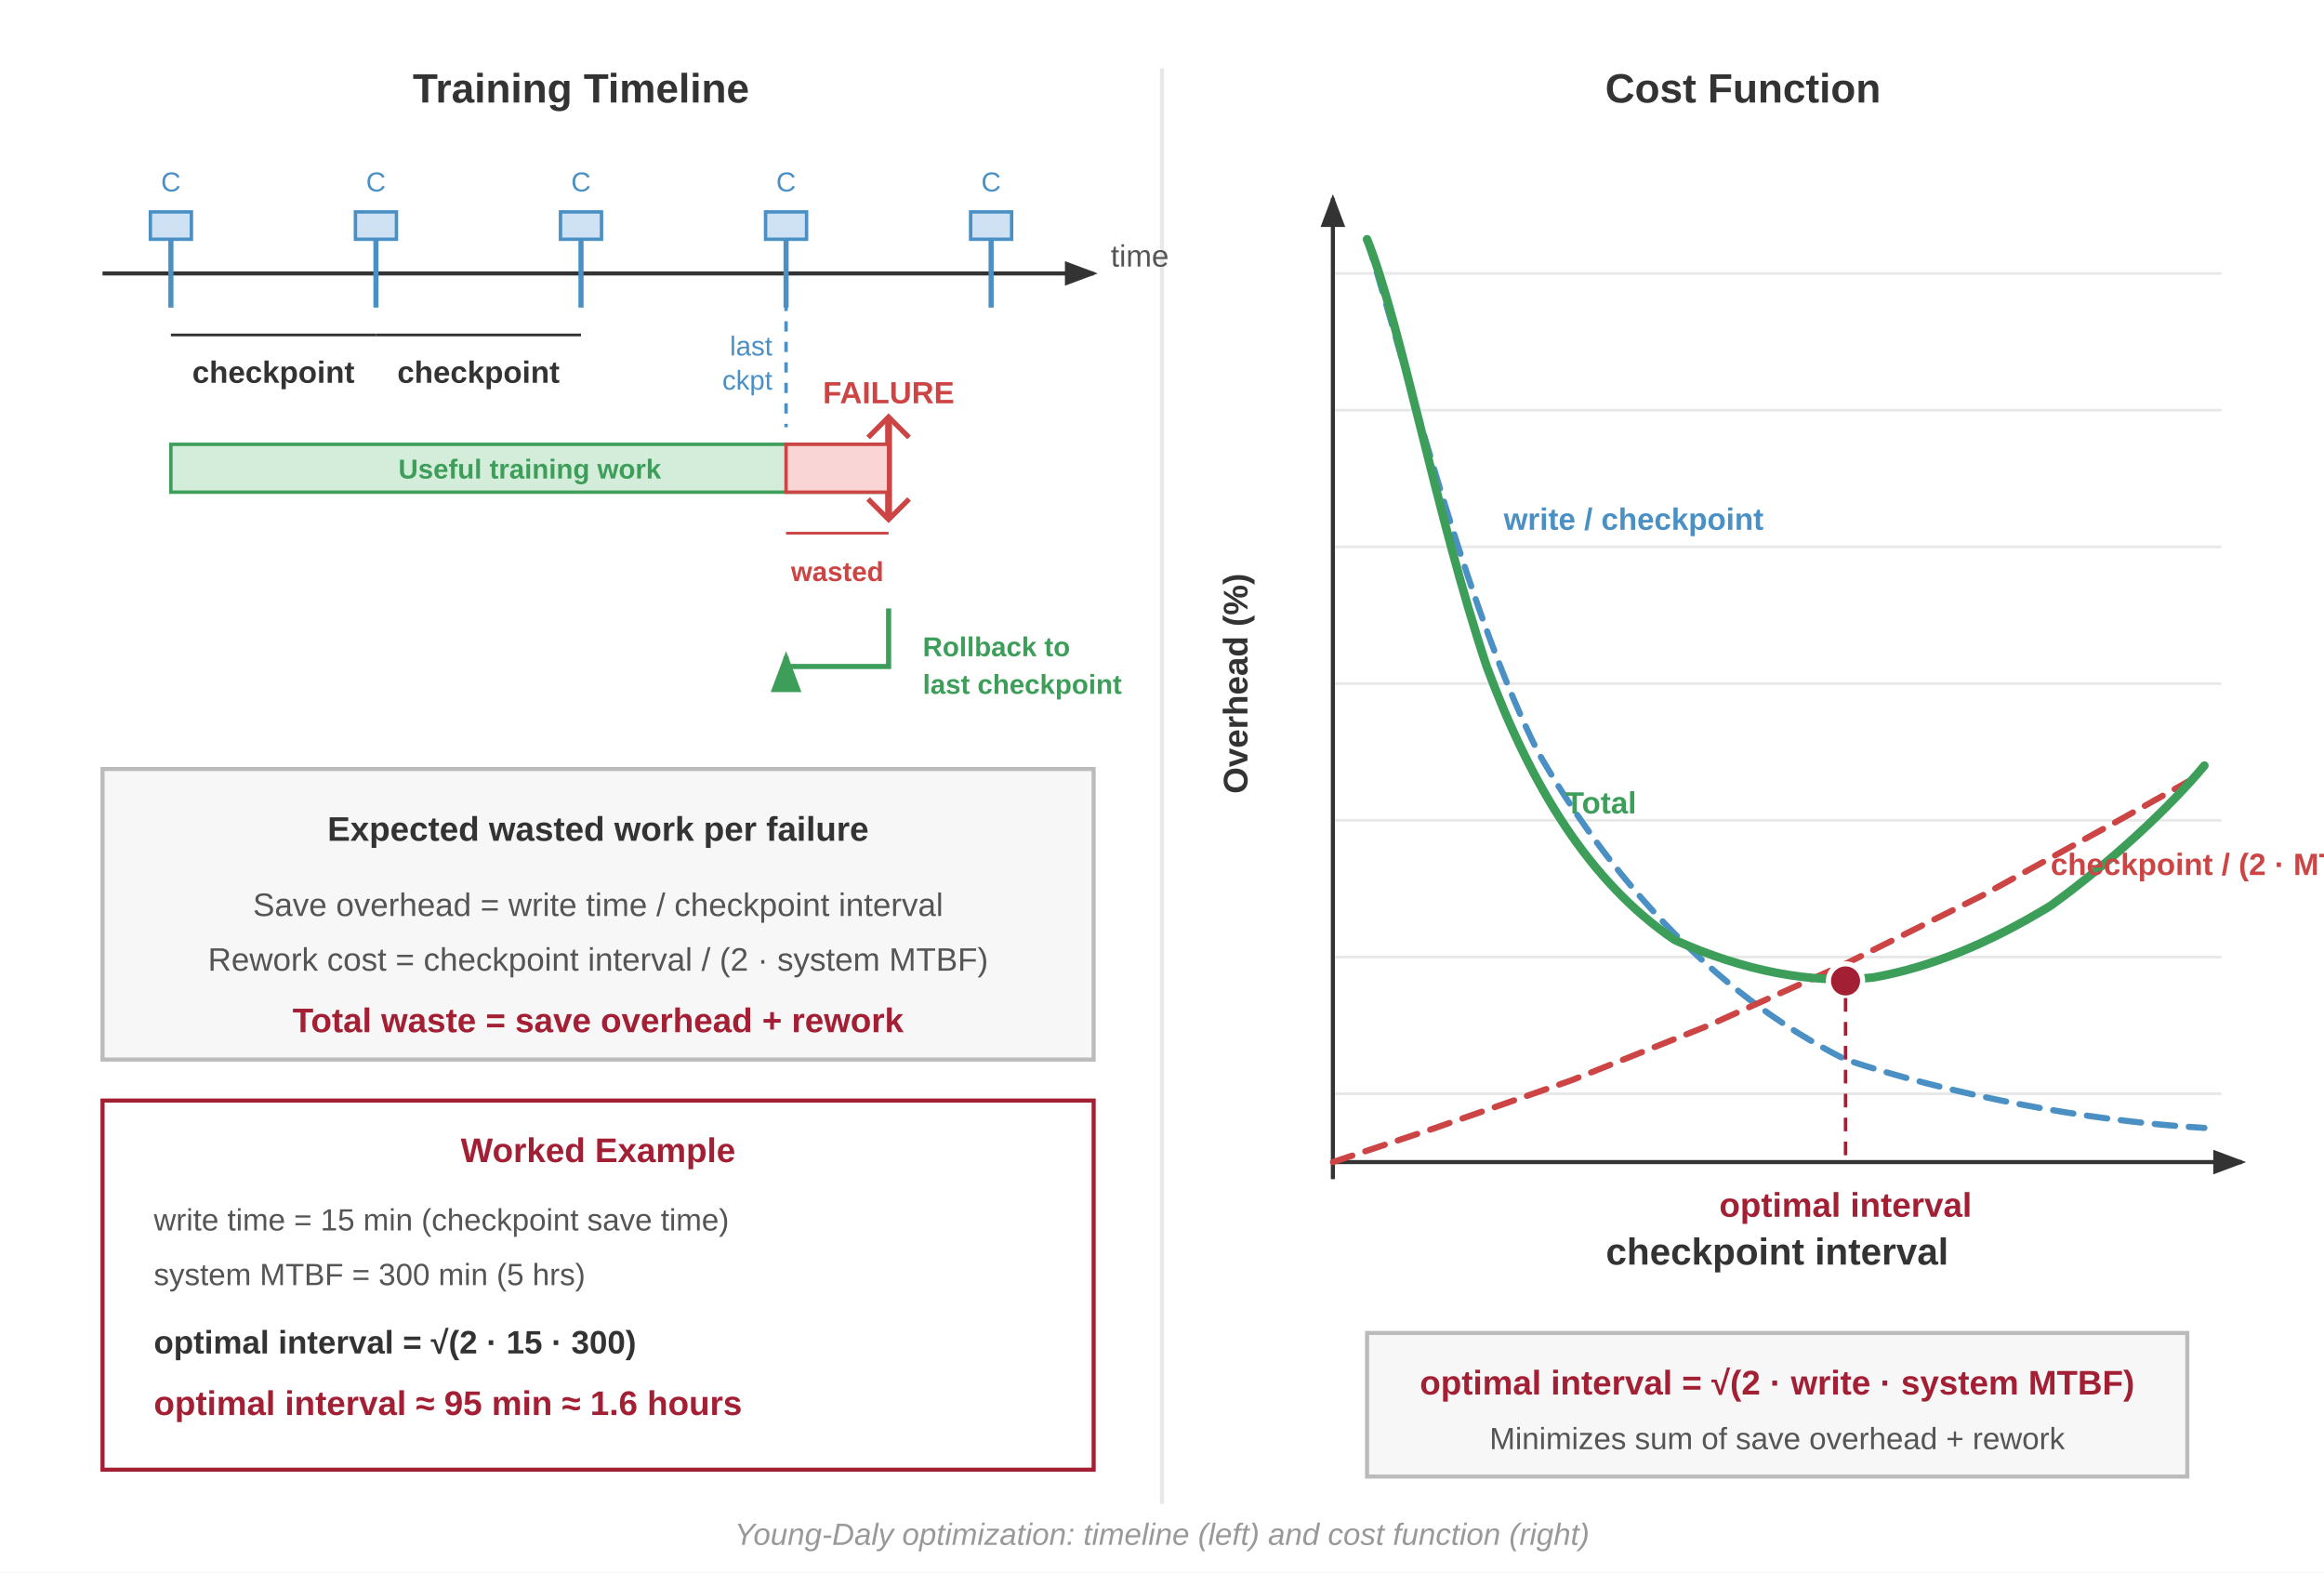
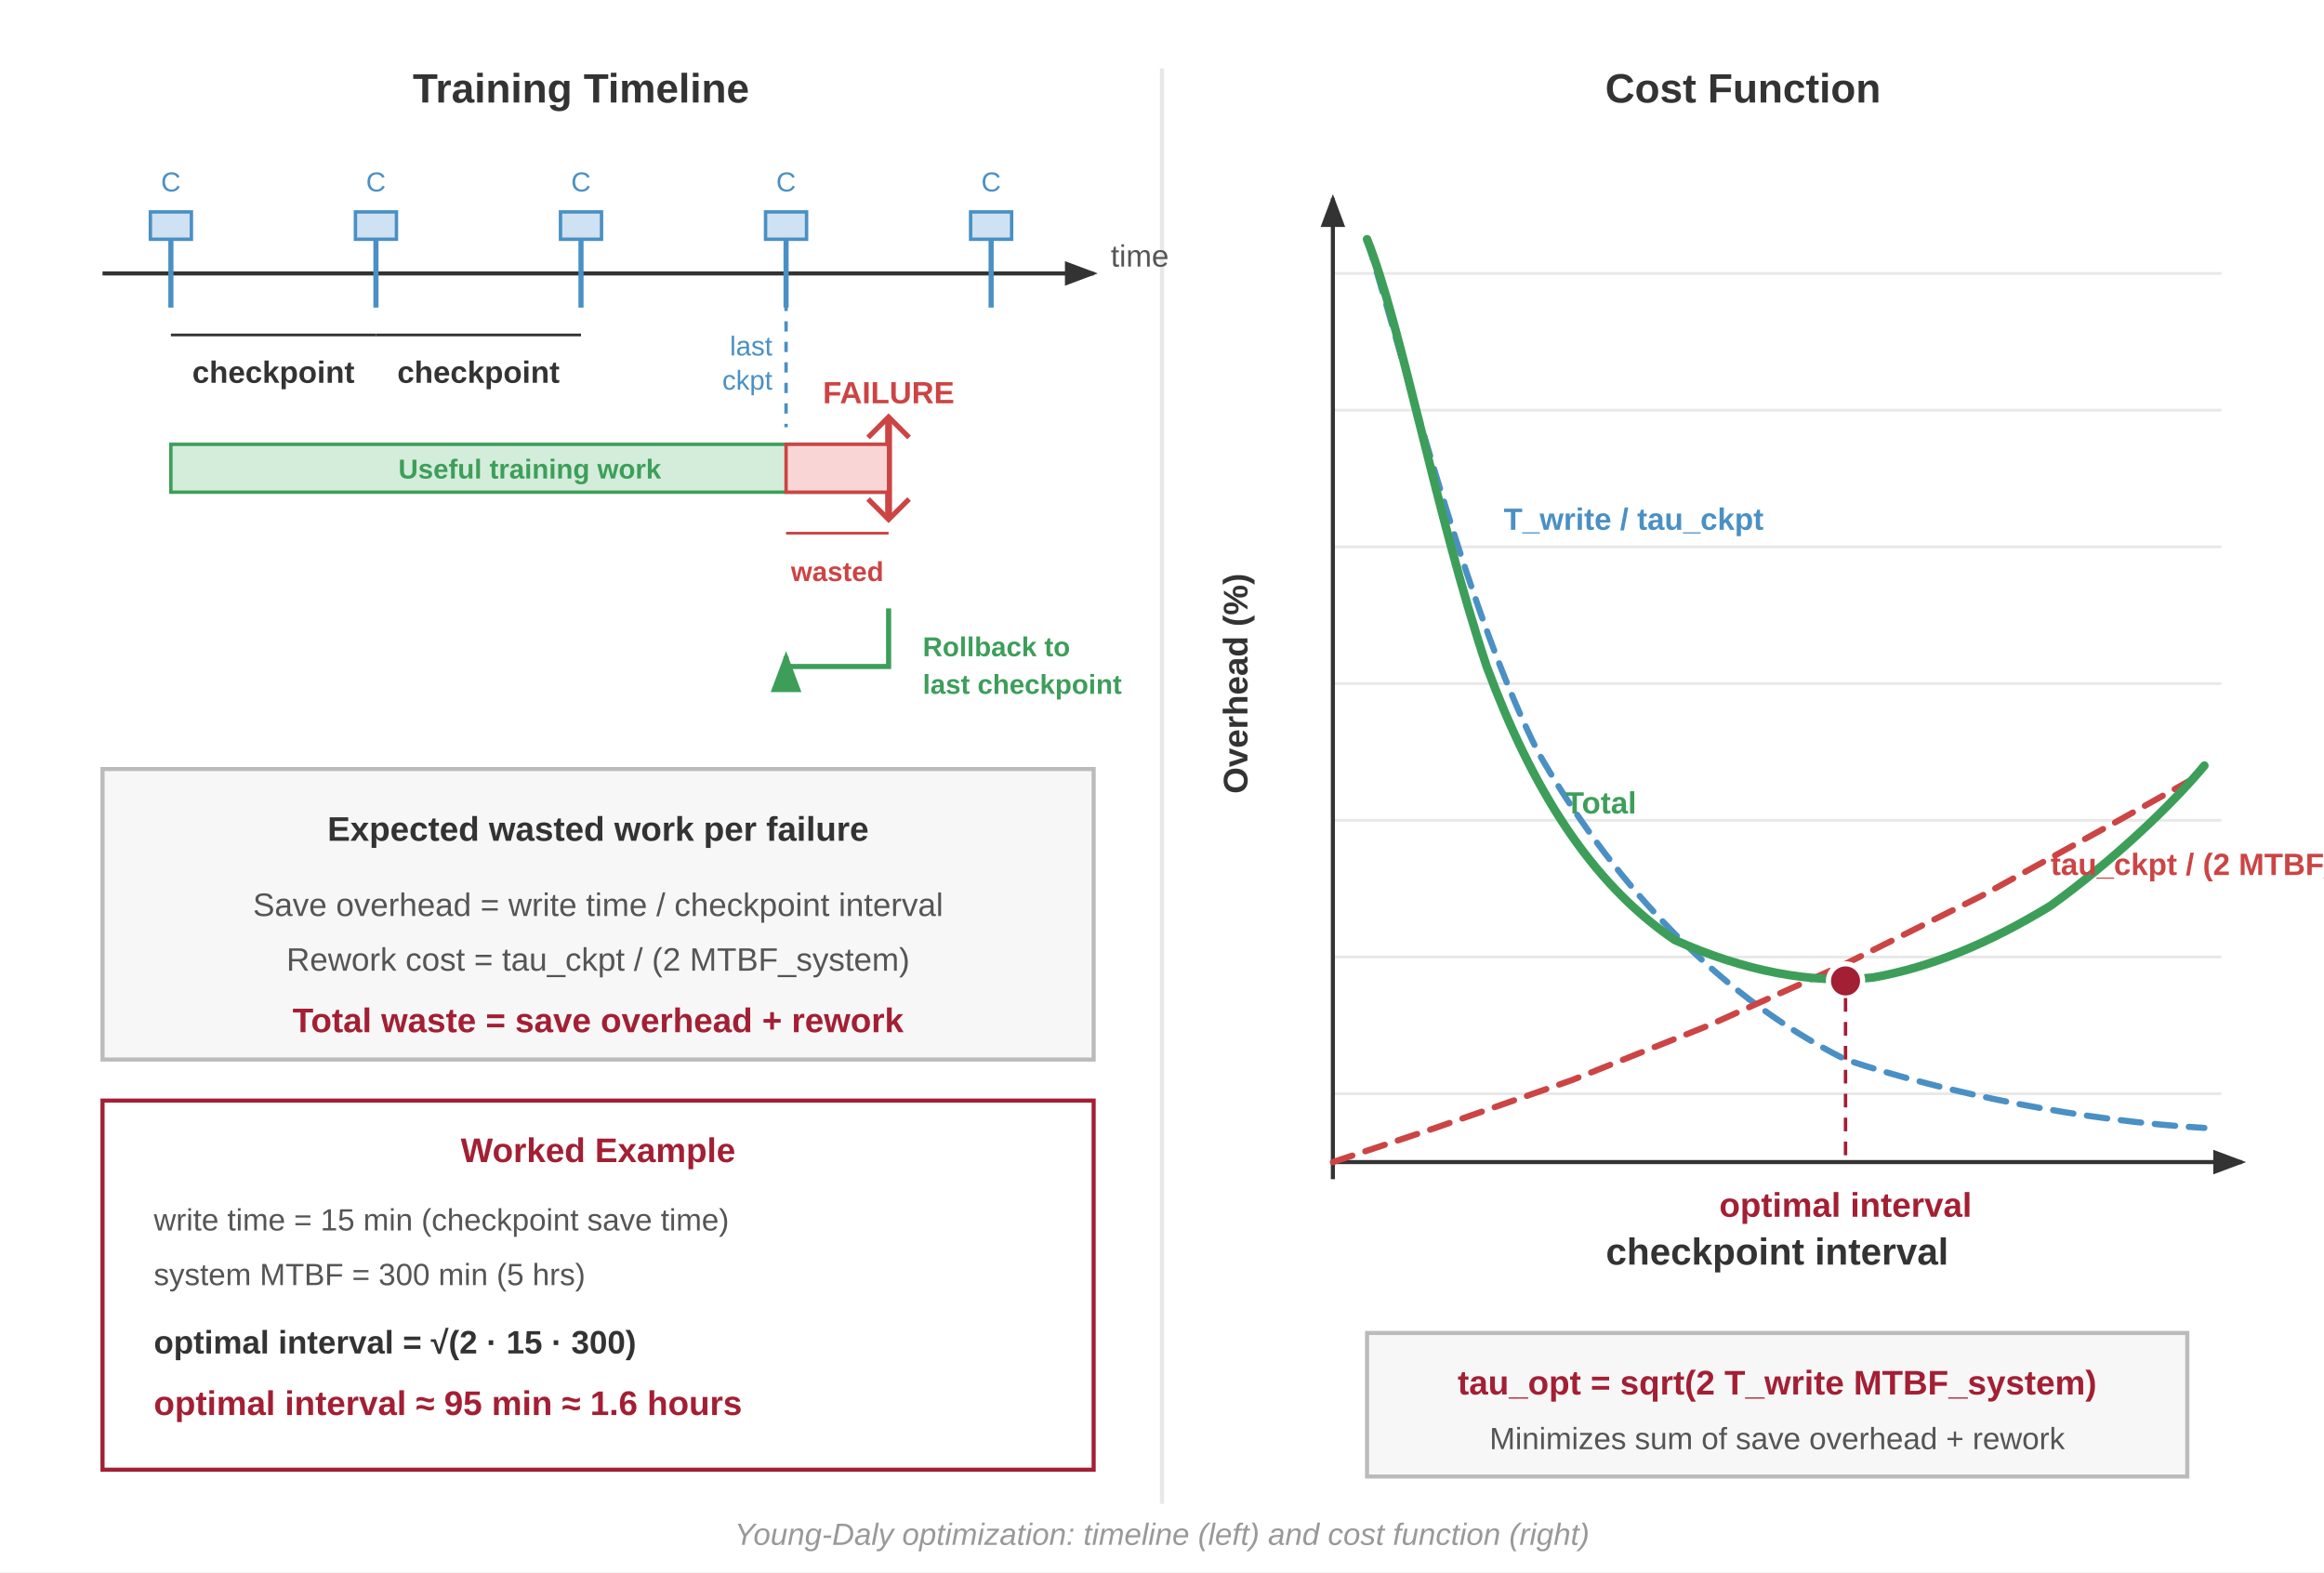
<svg xmlns="http://www.w3.org/2000/svg" font-family="Arial, Helvetica, sans-serif" viewBox="0 0 680 460">
  <defs>
    <marker id="arrow" markerWidth="8" markerHeight="6" refX="7" refY="3" orient="auto">
      <path d="M0,0 L8,3 L0,6 Z" fill="#333" />
    </marker>
    <marker id="arrow-red" markerWidth="8" markerHeight="6" refX="7" refY="3" orient="auto">
      <path d="M0,0 L8,3 L0,6 Z" fill="#c44" />
    </marker>
    <marker id="arrow-green" markerWidth="8" markerHeight="6" refX="7" refY="3" orient="auto">
      <path d="M0,0 L8,3 L0,6 Z" fill="#3d9e5a" />
    </marker>
  </defs>
  <rect width="680" height="460" fill="#fff" />
  <line x1="340" y1="20" x2="340" y2="440" stroke="#e8e8e8" stroke-width="1.2" />
  <text x="170" y="30" text-anchor="middle" font-size="12" font-weight="700" fill="#333">Training Timeline</text>
  <line x1="30" y1="80" x2="320" y2="80" stroke="#333" stroke-width="1.2" marker-end="url(#arrow)" />
  <text x="325" y="78" text-anchor="start" font-size="9" fill="#555">time</text>
  <g fill="#4a90c4" stroke="#4a90c4" stroke-width="1.5">
    <line x1="50" y1="70" x2="50" y2="90" />
    <line x1="110" y1="70" x2="110" y2="90" />
    <line x1="170" y1="70" x2="170" y2="90" />
    <line x1="230" y1="70" x2="230" y2="90" />
    <line x1="290" y1="70" x2="290" y2="90" />
  </g>
  <g fill="#cfe2f3" stroke="#4a90c4" stroke-width="1">
    <rect x="44" y="62" width="12" height="8" />
    <rect x="104" y="62" width="12" height="8" />
    <rect x="164" y="62" width="12" height="8" />
    <rect x="224" y="62" width="12" height="8" />
    <rect x="284" y="62" width="12" height="8" />
  </g>
  <text x="50" y="56" text-anchor="middle" font-size="8" fill="#4a90c4">C</text>
  <text x="110" y="56" text-anchor="middle" font-size="8" fill="#4a90c4">C</text>
  <text x="170" y="56" text-anchor="middle" font-size="8" fill="#4a90c4">C</text>
  <text x="230" y="56" text-anchor="middle" font-size="8" fill="#4a90c4">C</text>
  <text x="290" y="56" text-anchor="middle" font-size="8" fill="#4a90c4">C</text>
  <line x1="50" y1="98" x2="110" y2="98" stroke="#333" stroke-width="0.8" />
  <line x1="50" y1="95" x2="50" y2="101" />
  <line x1="110" y1="95" x2="110" y2="101" />
  <text x="80" y="112" text-anchor="middle" font-size="9" font-weight="700" fill="#333">checkpoint</text>
  <line x1="110" y1="98" x2="170" y2="98" stroke="#333" stroke-width="0.8" />
  <line x1="170" y1="95" x2="170" y2="101" />
  <text x="140" y="112" text-anchor="middle" font-size="9" font-weight="700" fill="#333">checkpoint</text>
  <rect x="50" y="130" width="210" height="14" fill="#d4edda" stroke="#3d9e5a" stroke-width="1" />
  <text x="155" y="140" text-anchor="middle" font-size="8" font-weight="700" fill="#3d9e5a">Useful training work</text>
  <line x1="260" y1="122" x2="260" y2="152" stroke="#c44" stroke-width="2" />
  <text x="260" y="118" text-anchor="middle" font-size="9" font-weight="700" fill="#c44">FAILURE</text>
  <path d="M 254,128 L 260,122 L 266,128" fill="none" stroke="#c44" stroke-width="1.5" />
  <path d="M 254,146 L 260,152 L 266,146" fill="none" stroke="#c44" stroke-width="1.5" />
  <rect x="230" y="130" width="30" height="14" fill="#f9d6d5" stroke="#c44" stroke-width="1" />
  <line x1="230" y1="156" x2="260" y2="156" stroke="#c44" stroke-width="0.8" />
  <line x1="230" y1="153" x2="230" y2="159" />
  <line x1="260" y1="153" x2="260" y2="159" />
  <text x="245" y="170" text-anchor="middle" font-size="8" font-weight="700" fill="#c44">wasted</text>
  <path d="M 230,88 L 230,125" fill="none" stroke="#4a90c4" stroke-width="1" stroke-dasharray="3,3" />
  <text x="230" y="104" text-anchor="end" font-size="8" fill="#4a90c4" dx="-4">last</text>
  <text x="230" y="114" text-anchor="end" font-size="8" fill="#4a90c4" dx="-4">ckpt</text>
  <path d="M 260,178 L 260,195 L 230,195 L 230,192" fill="none" stroke="#3d9e5a" stroke-width="1.5" marker-end="url(#arrow-green)" />
  <text x="270" y="192" text-anchor="start" font-size="8" fill="#3d9e5a" font-weight="700">Rollback to</text>
  <text x="270" y="203" text-anchor="start" font-size="8" fill="#3d9e5a" font-weight="700">last checkpoint</text>
  <rect x="30" y="225" width="290" height="85" fill="#f7f7f7" stroke="#bbb" stroke-width="1.2" />
  <text x="175" y="246" text-anchor="middle" font-size="10" font-weight="700" fill="#333">Expected wasted work per failure</text>
  <text x="175" y="268" text-anchor="middle" font-size="9.5" fill="#555">Save overhead = write time / checkpoint interval</text>
-   <text x="175" y="284" text-anchor="middle" font-size="9.5" fill="#555">Rework cost = checkpoint interval / (2 · system MTBF)</text>
+   <text x="175" y="284" text-anchor="middle" font-size="9.5" fill="#555">Rework cost = tau_ckpt / (2 MTBF_system)</text>
  <text x="175" y="302" text-anchor="middle" font-size="10" font-weight="700" fill="#a31f34">Total waste = save overhead + rework</text>
  <rect x="30" y="322" width="290" height="108" fill="#fff" stroke="#a31f34" stroke-width="1.2" />
  <text x="175" y="340" text-anchor="middle" font-size="10" font-weight="700" fill="#a31f34">Worked Example</text>
  <text x="45" y="360" font-size="9" fill="#555">write time = 15 min (checkpoint save time)</text>
  <text x="45" y="376" font-size="9" fill="#555">system MTBF = 300 min (5 hrs)</text>
  <text x="45" y="396" font-size="9.5" font-weight="700" fill="#333">optimal interval = √(2 · 15 · 300)</text>
  <text x="45" y="414" font-size="10" font-weight="700" fill="#a31f34">optimal interval ≈ 95 min ≈ 1.6 hours</text>
  <text x="510" y="30" text-anchor="middle" font-size="12" font-weight="700" fill="#333">Cost Function</text>
  <g stroke="#e8e8e8" stroke-width="0.8">
    <line x1="390" y1="80" x2="650" y2="80" />
    <line x1="390" y1="120" x2="650" y2="120" />
    <line x1="390" y1="160" x2="650" y2="160" />
    <line x1="390" y1="200" x2="650" y2="200" />
    <line x1="390" y1="240" x2="650" y2="240" />
    <line x1="390" y1="280" x2="650" y2="280" />
    <line x1="390" y1="320" x2="650" y2="320" />
  </g>
  <line x1="390" y1="340" x2="656" y2="340" stroke="#333" stroke-width="1.2" marker-end="url(#arrow)" />
  <line x1="390" y1="345" x2="390" y2="58" stroke="#333" stroke-width="1.2" marker-end="url(#arrow)" />
  <text x="520" y="370" text-anchor="middle" font-size="11" font-weight="600" fill="#333">checkpoint interval</text>
  <text x="365" y="200" text-anchor="middle" font-size="10" font-weight="600" fill="#333" transform="rotate(-90, 365, 200)">Overhead (%)</text>
  <path d="M 400,70 C 415,120 430,180 450,220            C 470,255 500,290 540,310            C 570,320 610,328 645,330" fill="none" stroke="#4a90c4" stroke-width="1.8" stroke-dasharray="6,4" stroke-linecap="round" />
  <path d="M 390,340 L 420,330 L 460,316 L 500,300 L 540,282 L 580,262 L 620,240 L 645,226" fill="none" stroke="#c44" stroke-width="1.8" stroke-dasharray="6,4" stroke-linecap="round" />
  <path d="M 400,70 C 410,95 420,150 435,195            C 448,230 465,258 490,275            C 510,284 530,288 548,286            C 565,283 582,276 600,265            C 618,252 635,236 645,224" fill="none" stroke="#3d9e5a" stroke-width="2.5" stroke-linecap="round" />
  <circle cx="540" cy="287" r="5" fill="#a31f34" stroke="#fff" stroke-width="1.5" />
  <line x1="540" y1="292" x2="540" y2="340" stroke="#a31f34" stroke-width="1" stroke-dasharray="4,3" />
  <text x="540" y="356" text-anchor="middle" font-size="10" font-weight="700" fill="#a31f34">optimal interval</text>
-   <text x="440" y="155.0" text-anchor="start" font-size="9" font-weight="700" fill="#4a90c4">write / checkpoint</text>
-   <text x="600" y="256" text-anchor="start" font-size="9" font-weight="700" fill="#c44">checkpoint / (2 · MTBF)</text>
+   <text x="440" y="155.0" text-anchor="start" font-size="9" font-weight="700" fill="#4a90c4">T_write / tau_ckpt</text>
+   <text x="600" y="256" text-anchor="start" font-size="9" font-weight="700" fill="#c44">tau_ckpt / (2 MTBF_system)</text>
  <text x="458" y="238.0" text-anchor="start" font-size="9" font-weight="700" fill="#3d9e5a">Total</text>
  <rect x="400" y="390" width="240" height="42" fill="#f7f7f7" stroke="#bbb" stroke-width="1.2" />
-   <text x="520" y="408" text-anchor="middle" font-size="10" font-weight="700" fill="#a31f34">optimal interval = √(2 · write · system MTBF)</text>
+   <text x="520" y="408" text-anchor="middle" font-size="10" font-weight="700" fill="#a31f34">tau_opt = sqrt(2 T_write MTBF_system)</text>
  <text x="520" y="424" text-anchor="middle" font-size="9" fill="#555">Minimizes sum of save overhead + rework</text>
  <text x="340" y="452" text-anchor="middle" font-size="9" fill="#999" font-style="italic">
    Young-Daly optimization: timeline (left) and cost function (right)
  </text>
</svg>
